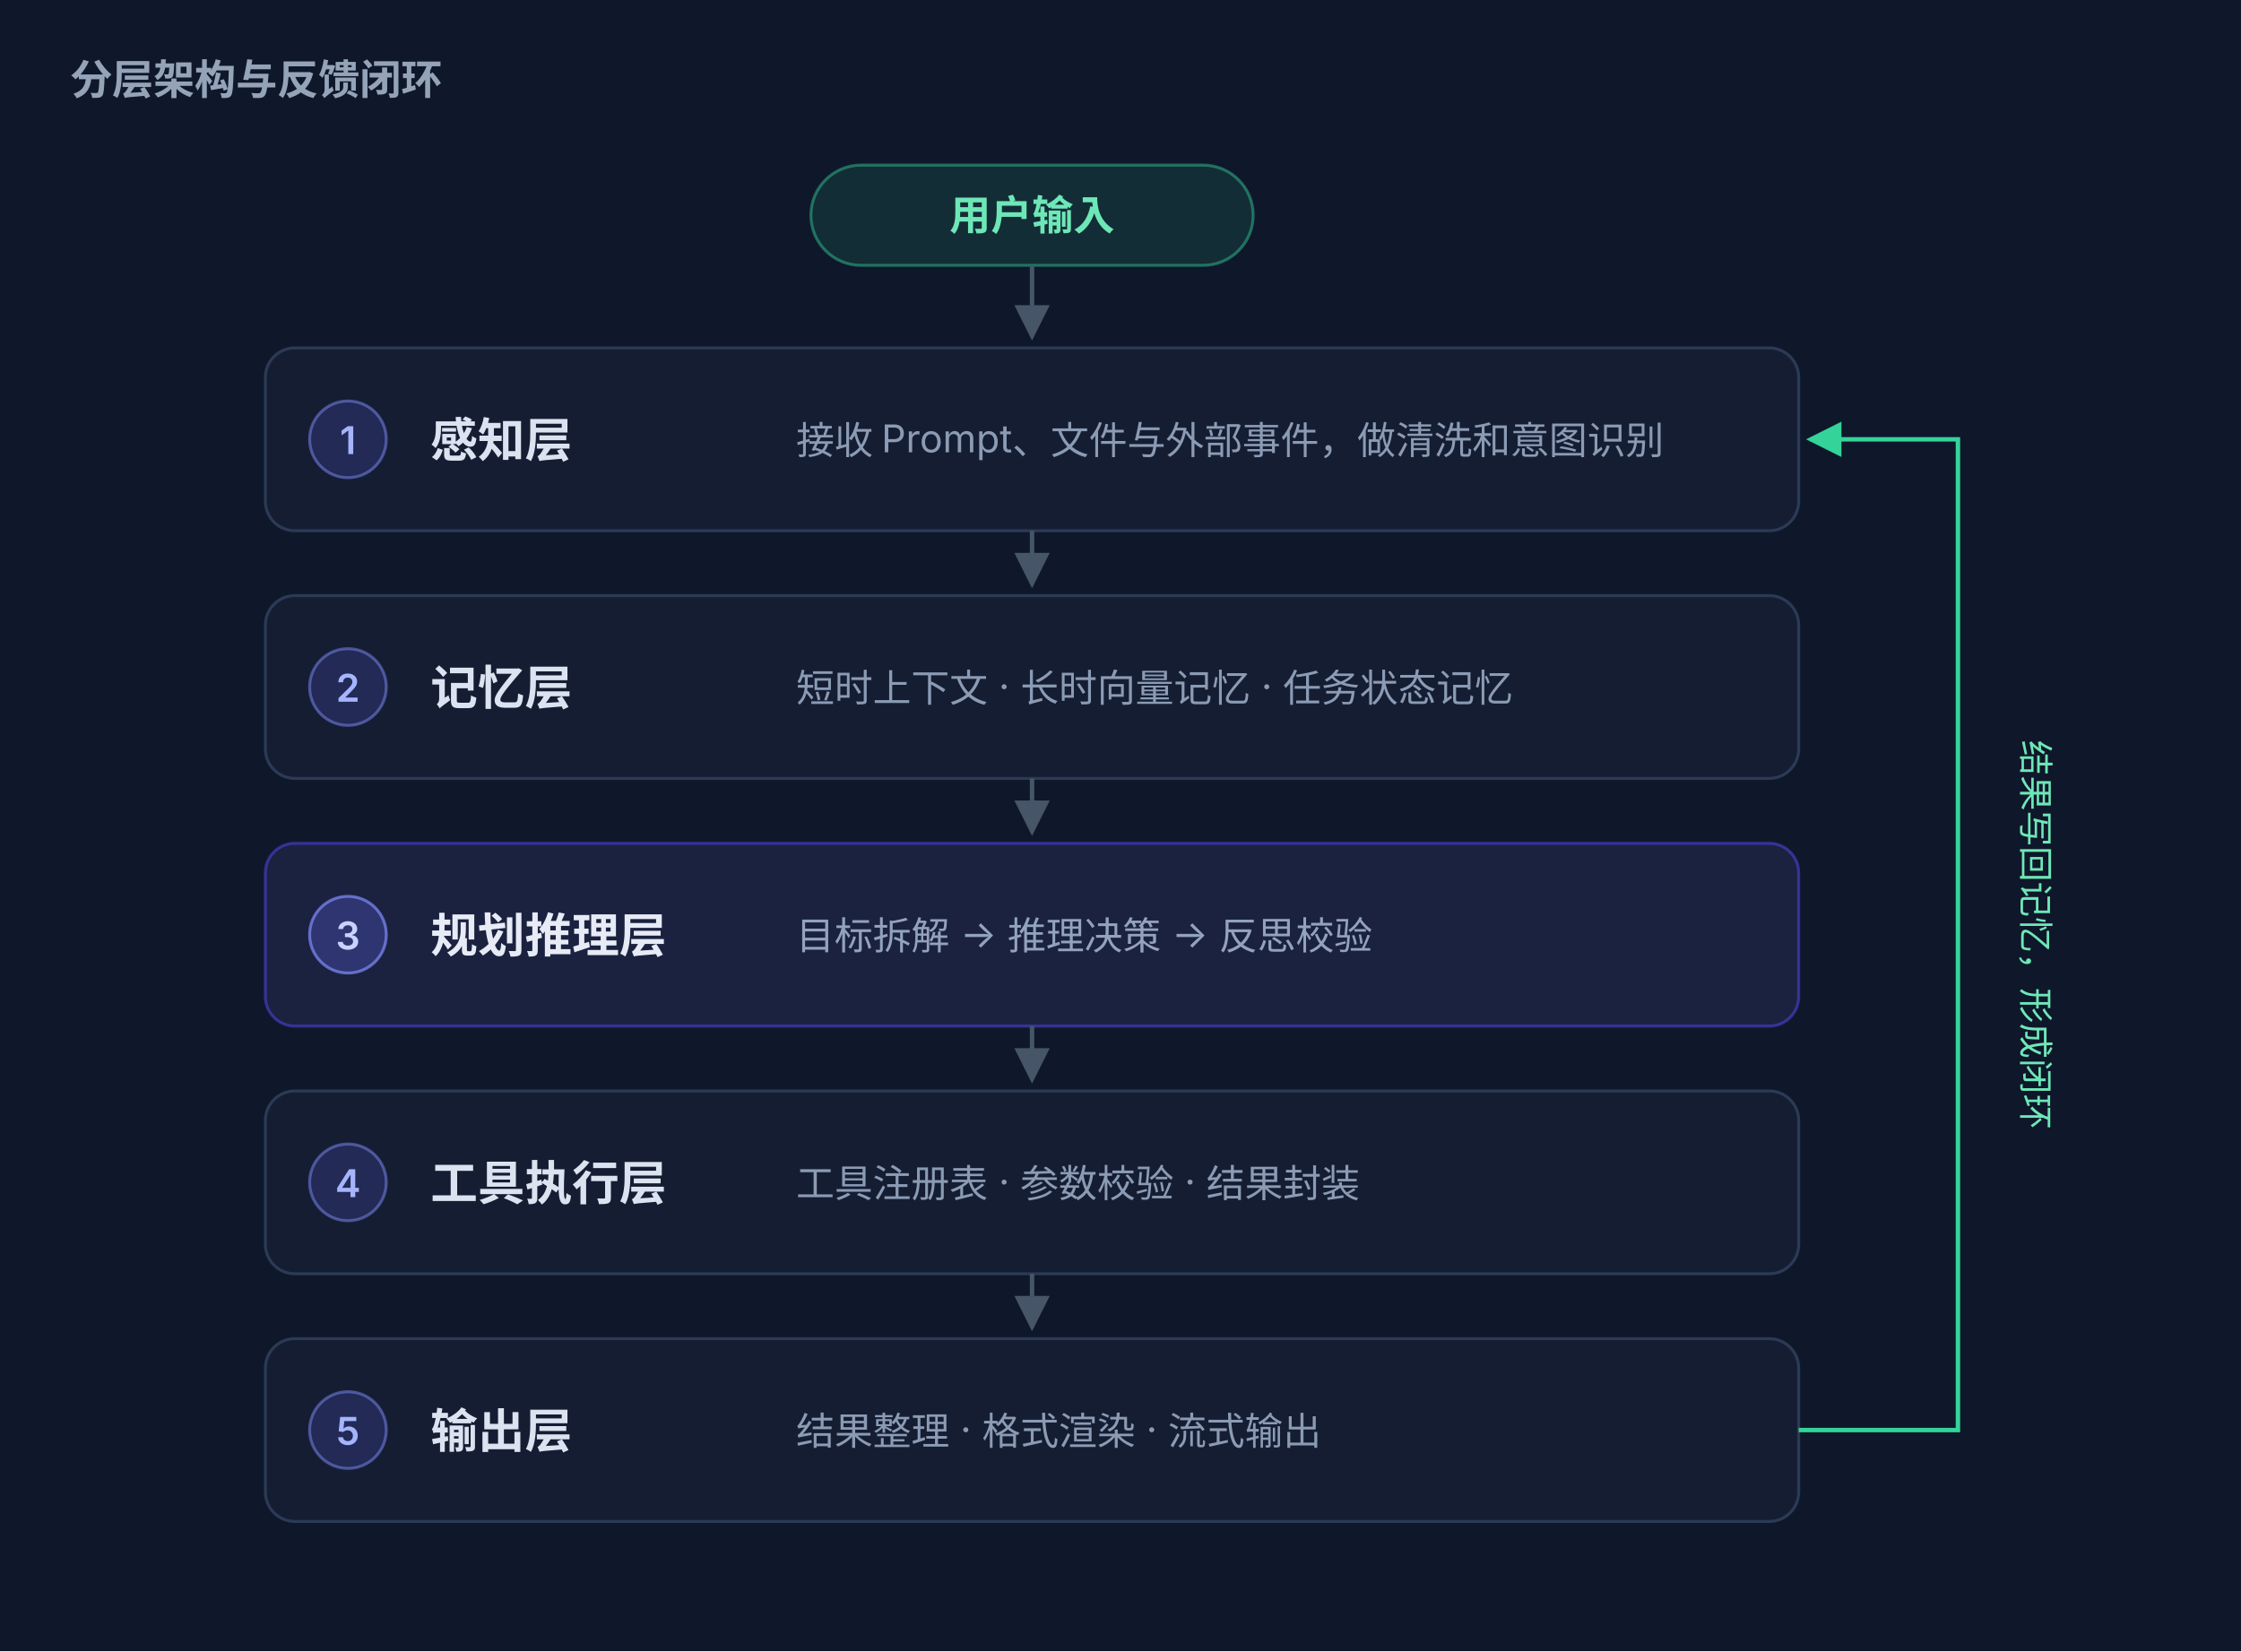
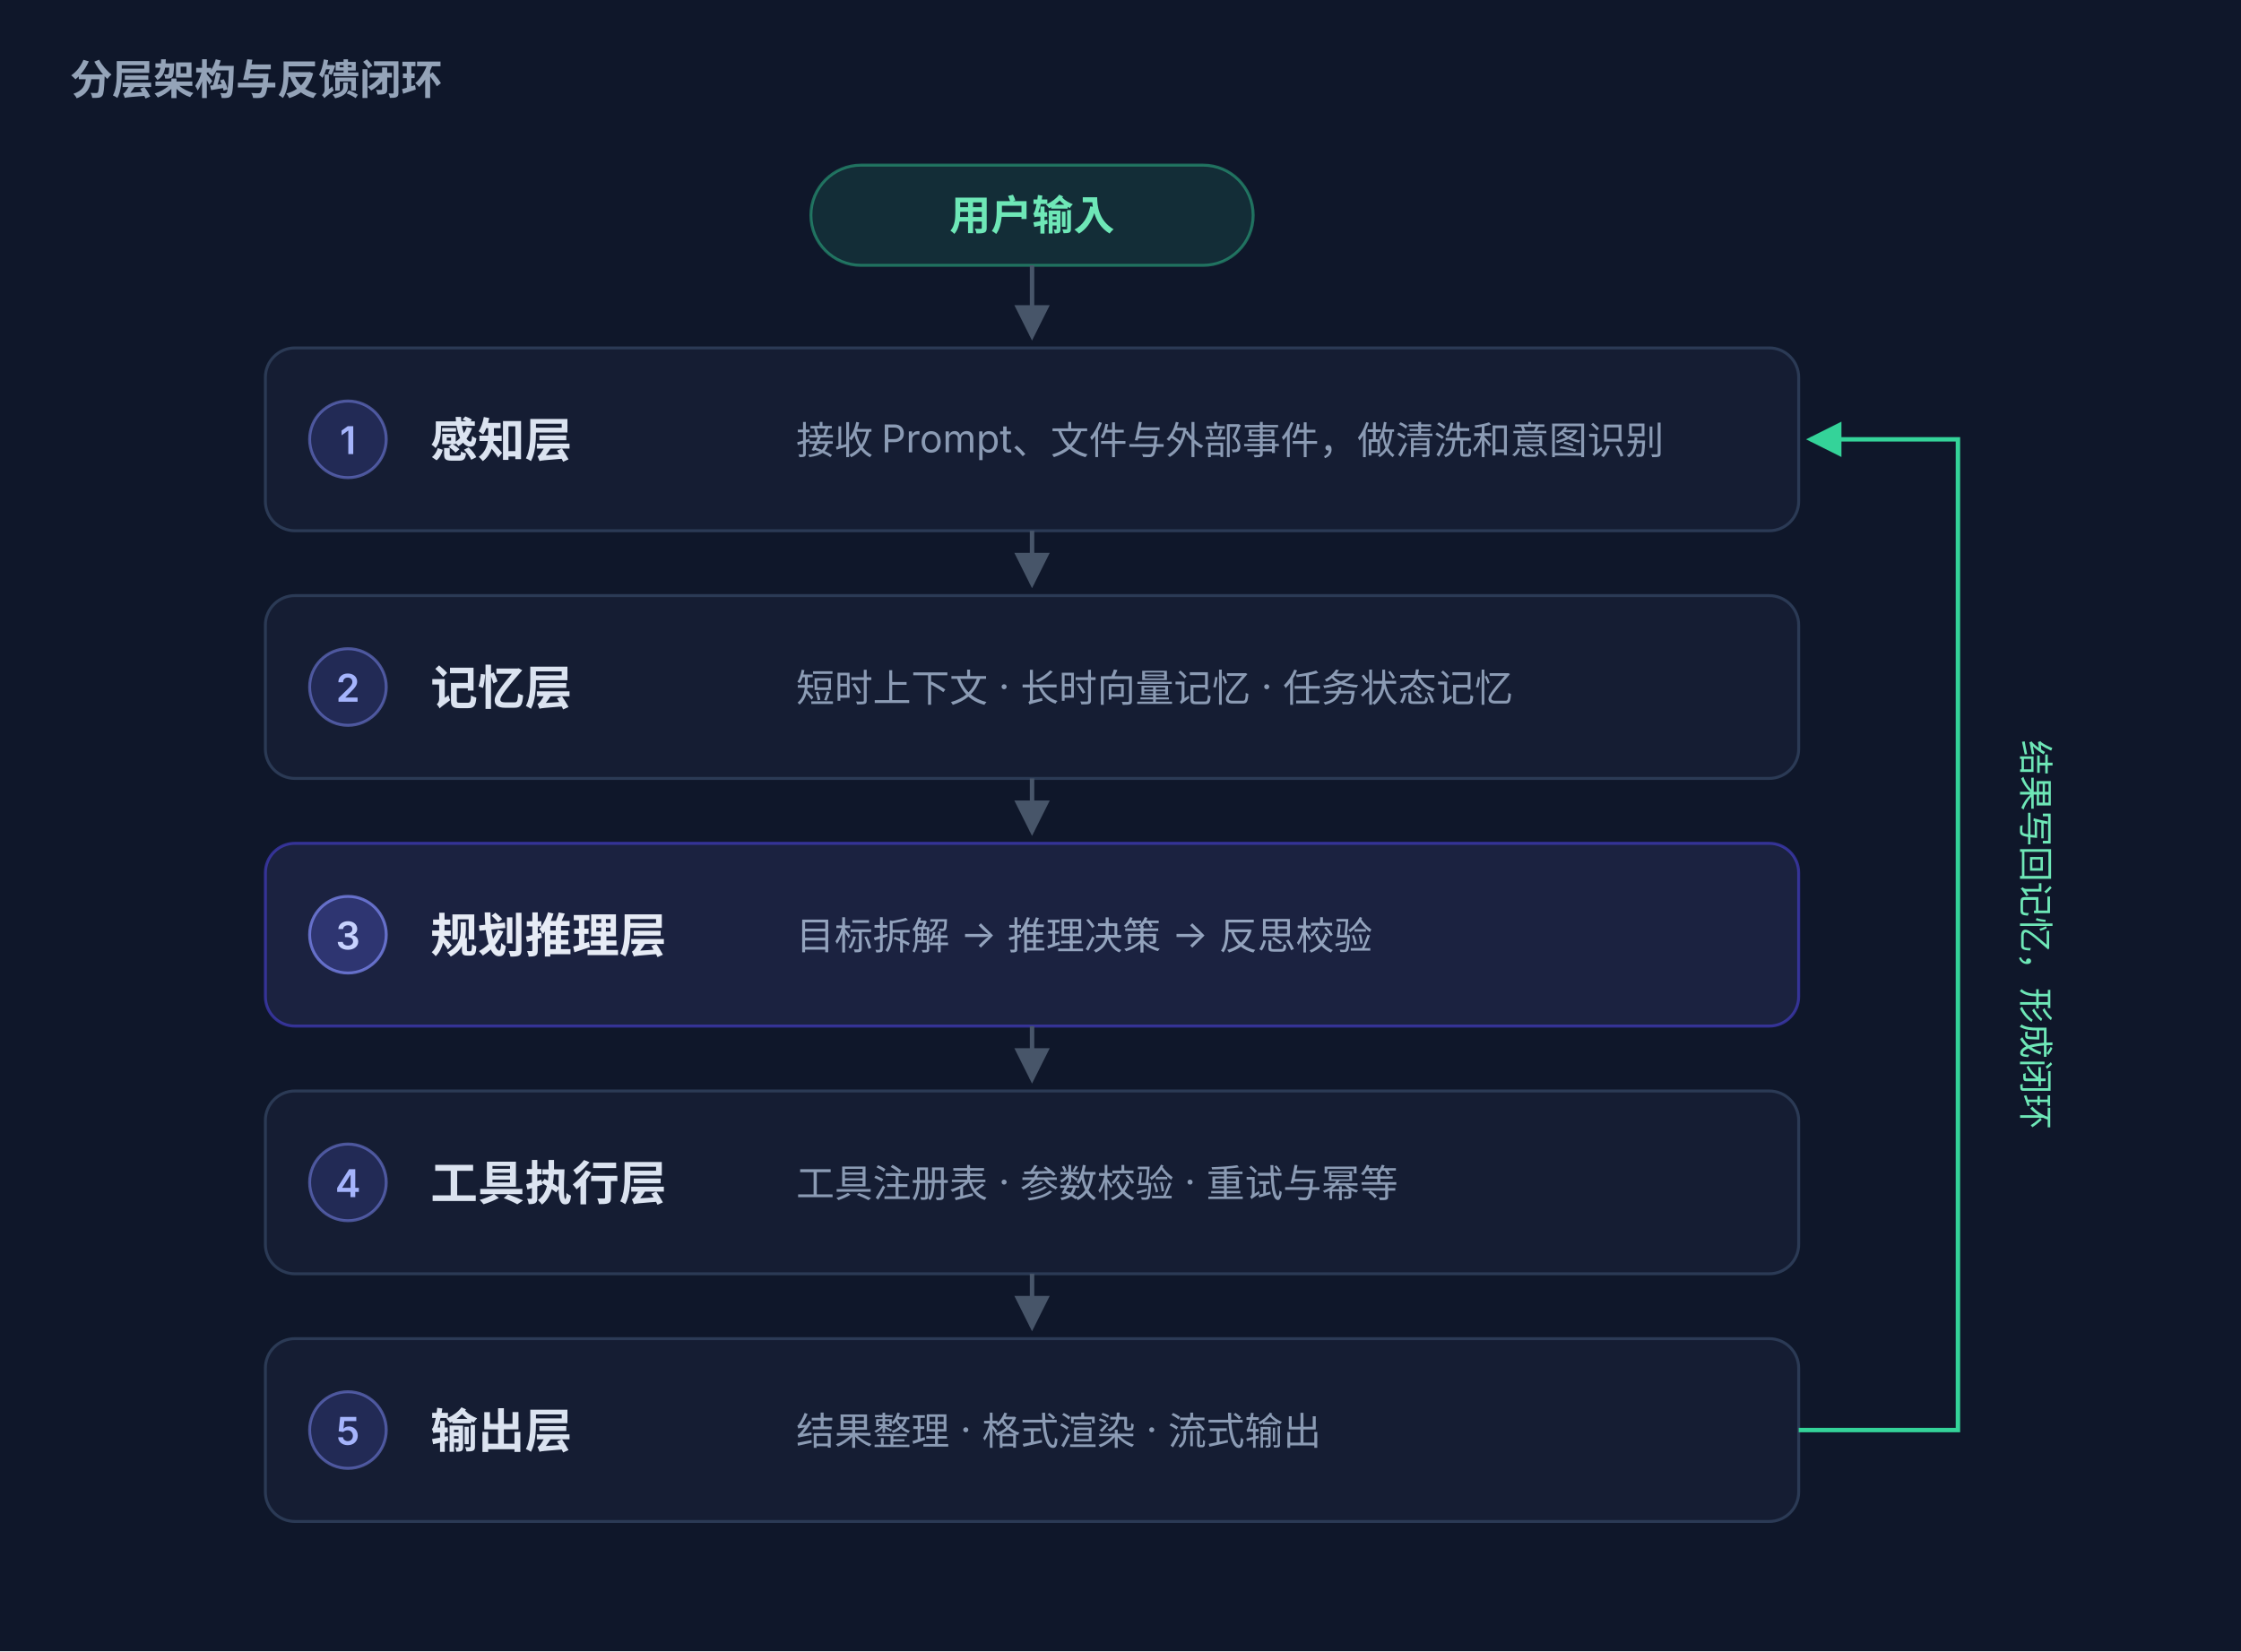
<svg xmlns="http://www.w3.org/2000/svg" viewBox="0 0 760 560" width="760" height="560" role="img" aria-label="Agent 分层架构：感知层、记忆层、规划推理层、工具执行层、输出层，输出结果经反馈闭环回到感知层">
  <defs>
    <marker id="a-slate" markerWidth="8" markerHeight="8" refX="7" refY="4" orient="auto">
      <path d="M0,0 L8,4 L0,8 z" fill="#475569" />
    </marker>
    <marker id="a-emerald" markerWidth="8" markerHeight="8" refX="7" refY="4" orient="auto">
      <path d="M0,0 L8,4 L0,8 z" fill="#34d399" />
    </marker>
  </defs>
  <rect width="760" height="560" fill="#0f172a" />
  <text x="24" y="32" font-family="system-ui, -apple-system, 'PingFang SC', 'Microsoft YaHei', sans-serif" font-size="14" font-weight="600" fill="#94a3b8">分层架构与反馈闭环</text>
  <rect x="275" y="56" width="150" height="34" rx="17" fill="#34d399" fill-opacity="0.12" stroke="#34d399" stroke-opacity="0.45" />
  <text x="350" y="78" text-anchor="middle" font-family="system-ui, -apple-system, 'PingFang SC', 'Microsoft YaHei', sans-serif" font-size="14" font-weight="600" fill="#6ee7b7">用户输入</text>
  <line x1="350" y1="90" x2="350" y2="114" stroke="#475569" stroke-width="1.5" marker-end="url(#a-slate)" />
  <rect x="90" y="118" width="520" height="62" rx="10" fill="#151d33" stroke="#2b3a55" />
  <circle cx="118" cy="149" r="13" fill="#6366f1" fill-opacity="0.18" stroke="#818cf8" stroke-opacity="0.5" />
  <text x="118" y="154" text-anchor="middle" font-family="system-ui, -apple-system, 'PingFang SC', 'Microsoft YaHei', sans-serif" font-size="13" font-weight="600" fill="#a5b4fc">1</text>
  <text x="146" y="155" font-family="system-ui, -apple-system, 'PingFang SC', 'Microsoft YaHei', sans-serif" font-size="16" font-weight="700" fill="#dbe3f0">感知层</text>
  <text x="270" y="154" font-family="system-ui, -apple-system, 'PingFang SC', 'Microsoft YaHei', sans-serif" font-size="13" fill="#8b9bb4">接收 Prompt、文件与外部事件，做清洗和意图识别</text>
  <line x1="350" y1="180" x2="350" y2="198" stroke="#475569" stroke-width="1.5" marker-end="url(#a-slate)" />
  <rect x="90" y="202" width="520" height="62" rx="10" fill="#151d33" stroke="#2b3a55" />
  <circle cx="118" cy="233" r="13" fill="#6366f1" fill-opacity="0.18" stroke="#818cf8" stroke-opacity="0.5" />
  <text x="118" y="238" text-anchor="middle" font-family="system-ui, -apple-system, 'PingFang SC', 'Microsoft YaHei', sans-serif" font-size="13" font-weight="600" fill="#a5b4fc">2</text>
  <text x="146" y="239" font-family="system-ui, -apple-system, 'PingFang SC', 'Microsoft YaHei', sans-serif" font-size="16" font-weight="700" fill="#dbe3f0">记忆层</text>
  <text x="270" y="238" font-family="system-ui, -apple-system, 'PingFang SC', 'Microsoft YaHei', sans-serif" font-size="13" fill="#8b9bb4">短时上下文 · 长时向量记忆 · 任务状态记忆</text>
  <line x1="350" y1="264" x2="350" y2="282" stroke="#475569" stroke-width="1.5" marker-end="url(#a-slate)" />
  <rect x="90" y="286" width="520" height="62" rx="10" fill="#1b2240" stroke="#4f46e5" stroke-opacity="0.55" />
  <circle cx="118" cy="317" r="13" fill="#6366f1" fill-opacity="0.28" stroke="#818cf8" stroke-opacity="0.7" />
  <text x="118" y="322" text-anchor="middle" font-family="system-ui, -apple-system, 'PingFang SC', 'Microsoft YaHei', sans-serif" font-size="13" font-weight="600" fill="#c7d2fe">3</text>
  <text x="146" y="323" font-family="system-ui, -apple-system, 'PingFang SC', 'Microsoft YaHei', sans-serif" font-size="16" font-weight="700" fill="#e6ebf5">规划推理层</text>
  <text x="270" y="322" font-family="system-ui, -apple-system, 'PingFang SC', 'Microsoft YaHei', sans-serif" font-size="13" fill="#93a3bd">目标拆解 → 推理决策 → 反思校验</text>
  <line x1="350" y1="348" x2="350" y2="366" stroke="#475569" stroke-width="1.5" marker-end="url(#a-slate)" />
  <rect x="90" y="370" width="520" height="62" rx="10" fill="#151d33" stroke="#2b3a55" />
  <circle cx="118" cy="401" r="13" fill="#6366f1" fill-opacity="0.18" stroke="#818cf8" stroke-opacity="0.5" />
  <text x="118" y="406" text-anchor="middle" font-family="system-ui, -apple-system, 'PingFang SC', 'Microsoft YaHei', sans-serif" font-size="13" font-weight="600" fill="#a5b4fc">4</text>
  <text x="146" y="407" font-family="system-ui, -apple-system, 'PingFang SC', 'Microsoft YaHei', sans-serif" font-size="16" font-weight="700" fill="#dbe3f0">工具执行层</text>
-   <text x="270" y="406" font-family="system-ui, -apple-system, 'PingFang SC', 'Microsoft YaHei', sans-serif" font-size="13" fill="#8b9bb4">工具注册表 · 参数校验 · 结果封装</text>
+   <text x="270" y="406" font-family="system-ui, -apple-system, 'PingFang SC', 'Microsoft YaHei', sans-serif" font-size="13" fill="#8b9bb4">工具注册表 · 参数校验 · 重试与幂等</text>
  <line x1="350" y1="432" x2="350" y2="450" stroke="#475569" stroke-width="1.5" marker-end="url(#a-slate)" />
  <rect x="90" y="454" width="520" height="62" rx="10" fill="#151d33" stroke="#2b3a55" />
  <circle cx="118" cy="485" r="13" fill="#6366f1" fill-opacity="0.18" stroke="#818cf8" stroke-opacity="0.5" />
  <text x="118" y="490" text-anchor="middle" font-family="system-ui, -apple-system, 'PingFang SC', 'Microsoft YaHei', sans-serif" font-size="13" font-weight="600" fill="#a5b4fc">5</text>
  <text x="146" y="491" font-family="system-ui, -apple-system, 'PingFang SC', 'Microsoft YaHei', sans-serif" font-size="16" font-weight="700" fill="#dbe3f0">输出层</text>
  <text x="270" y="490" font-family="system-ui, -apple-system, 'PingFang SC', 'Microsoft YaHei', sans-serif" font-size="13" fill="#8b9bb4">结果整理 · 格式渲染 · 流式输出</text>
  <path d="M610 485 H664 V149 H614" fill="none" stroke="#34d399" stroke-width="1.5" marker-end="url(#a-emerald)" />
  <text x="686" y="317" transform="rotate(90 686 317)" text-anchor="middle" font-family="system-ui, -apple-system, 'PingFang SC', 'Microsoft YaHei', sans-serif" font-size="12" fill="#6ee7b7">结果写回记忆，形成闭环</text>
</svg>
